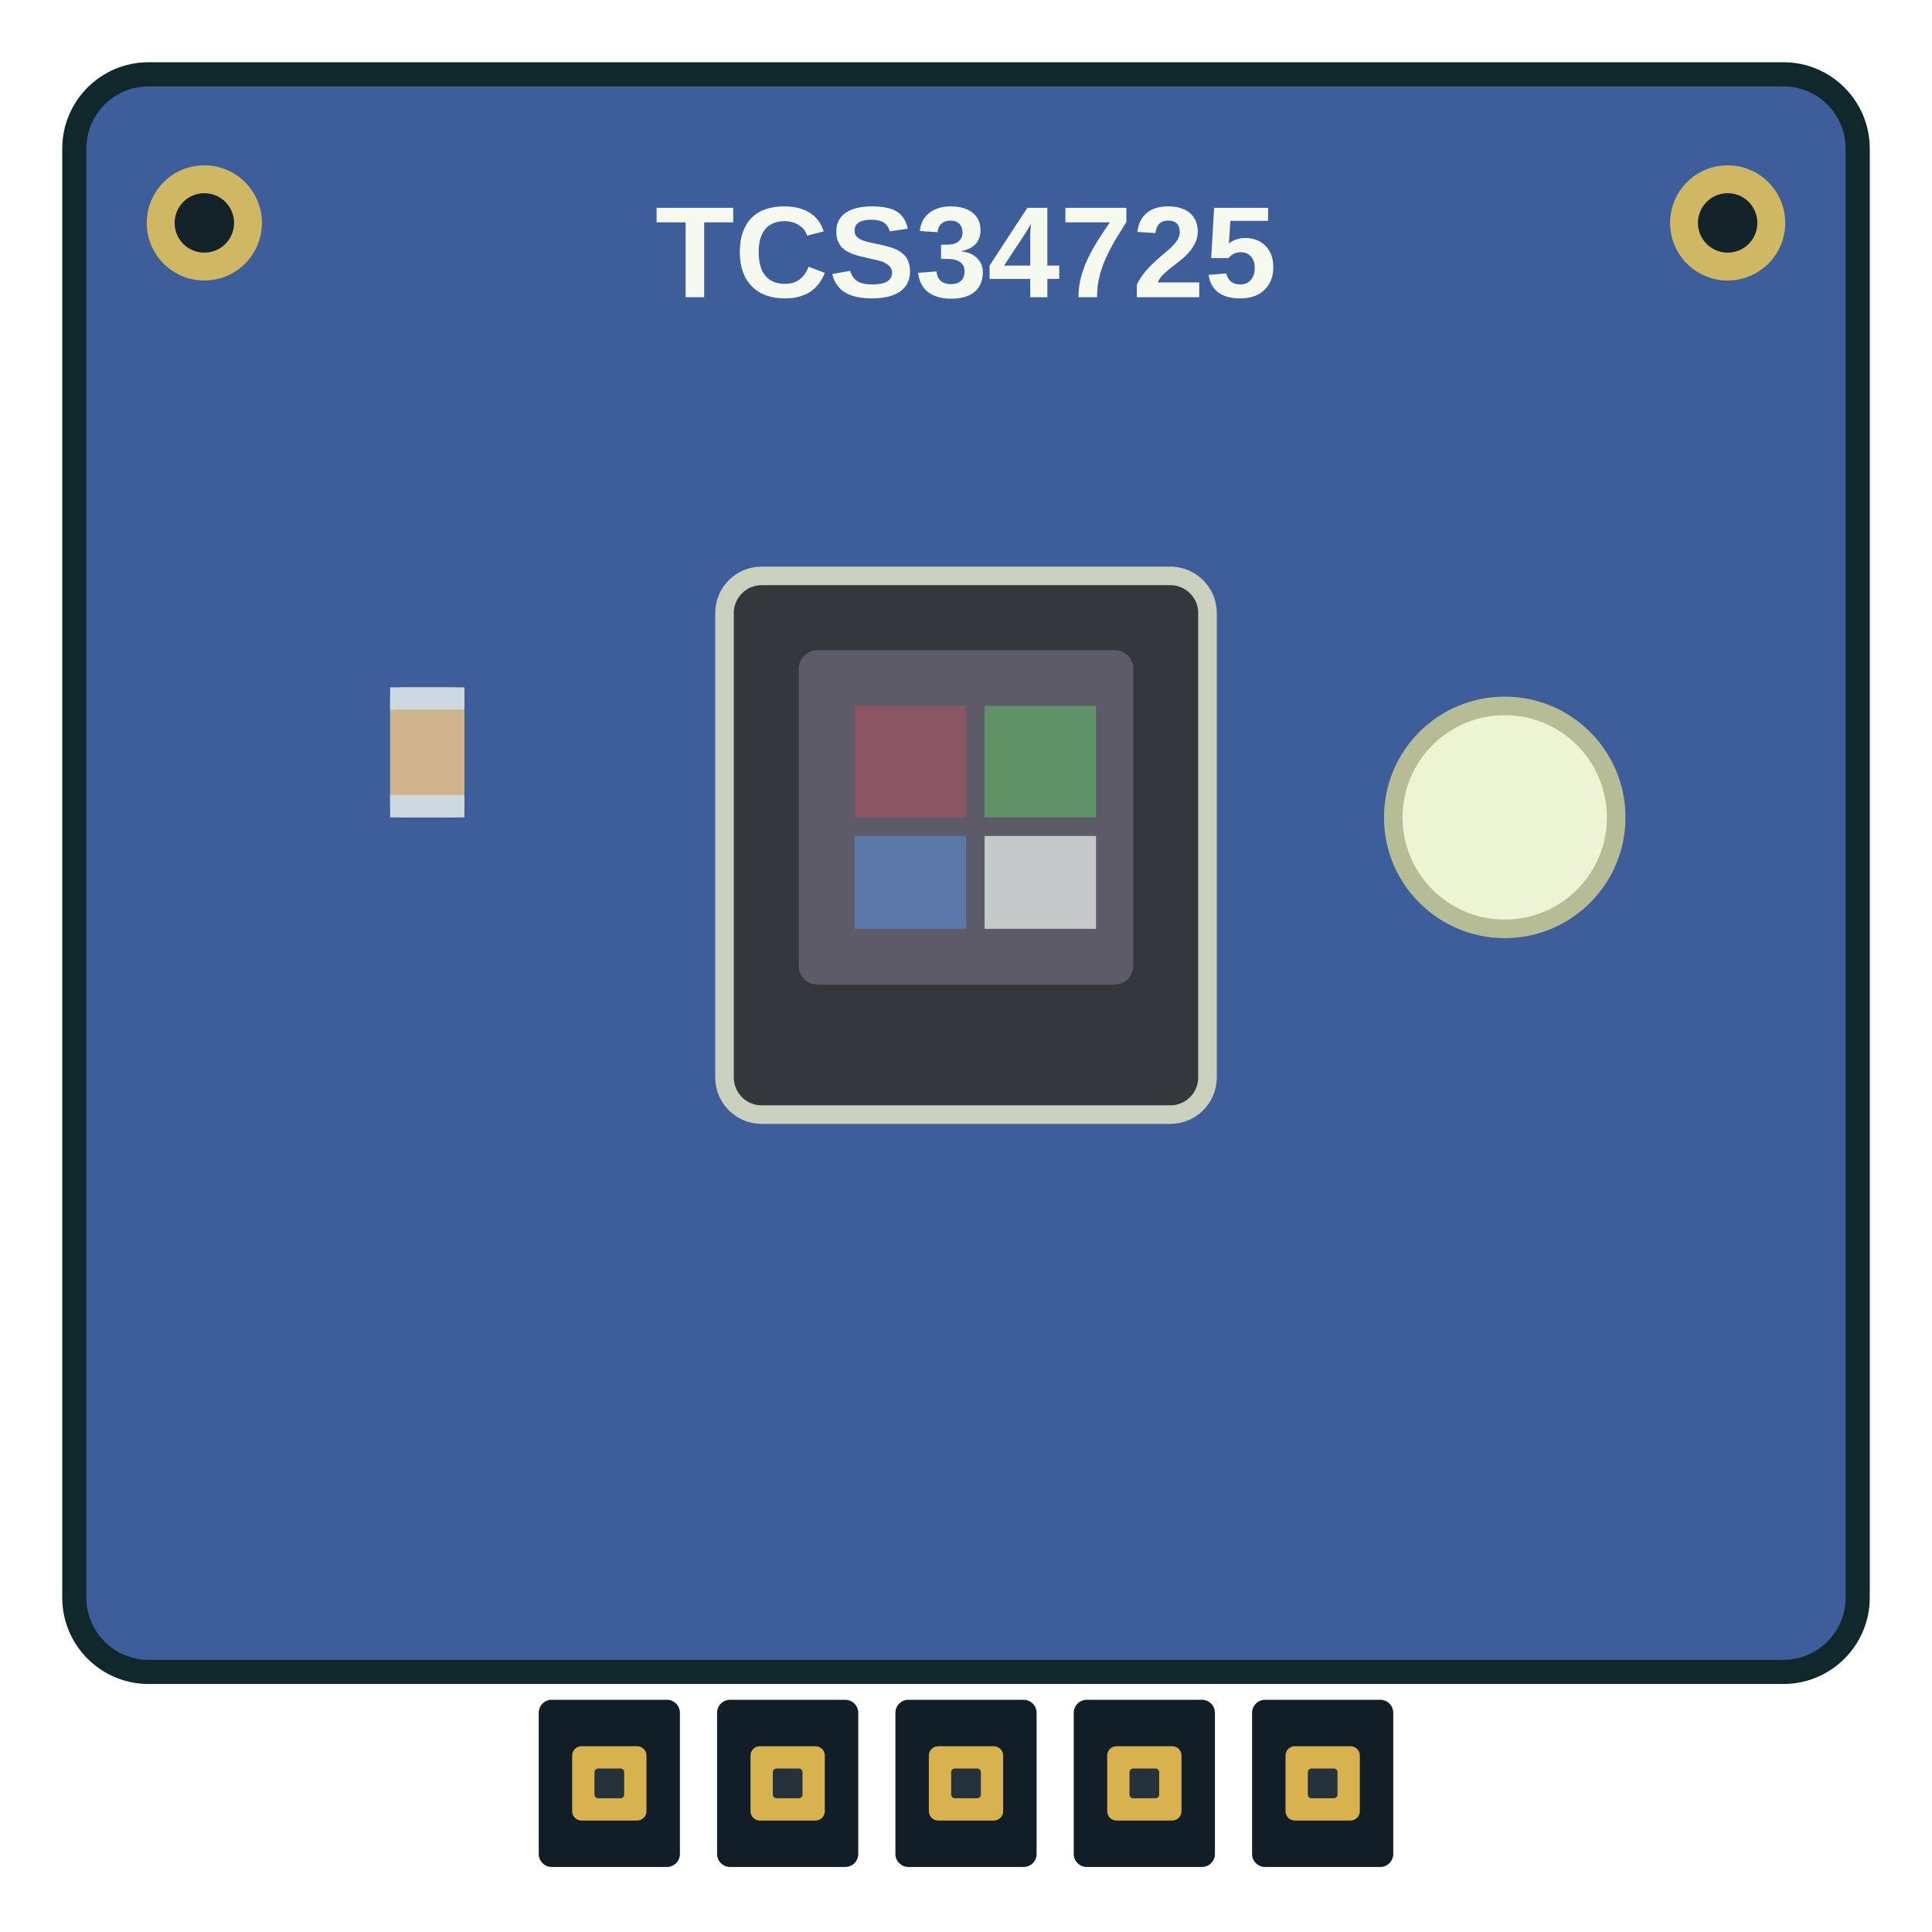
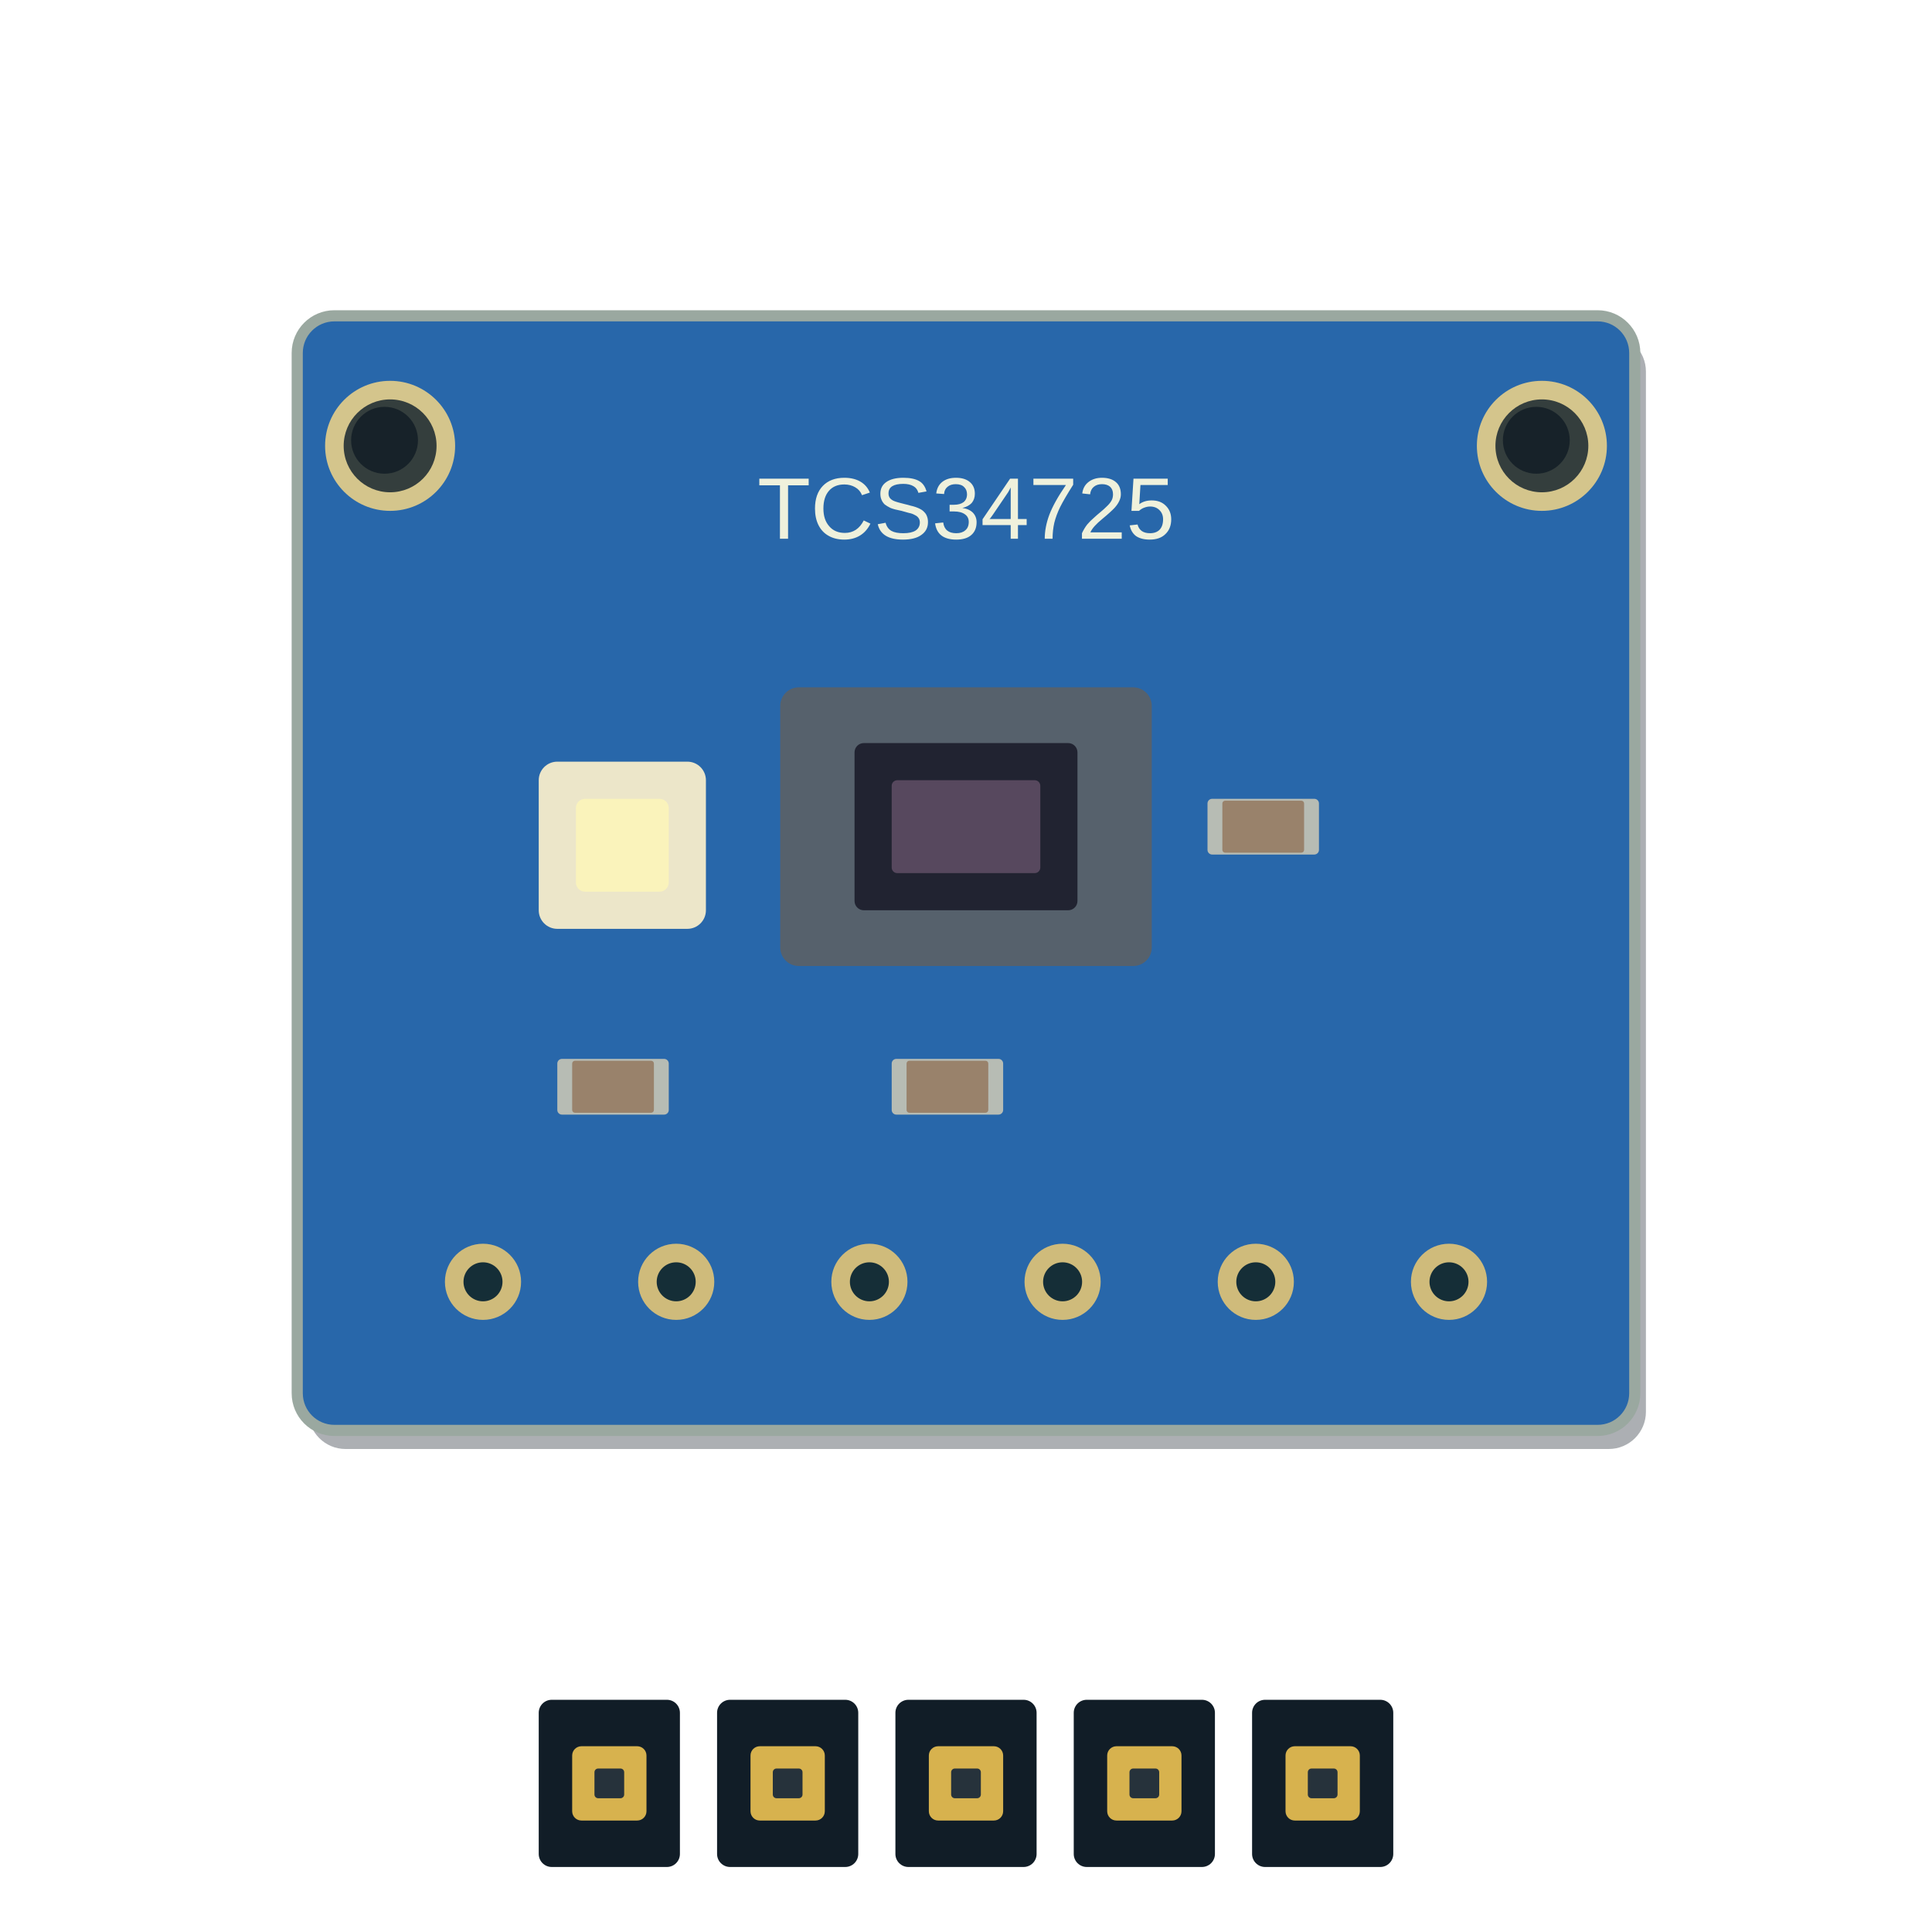
<svg xmlns="http://www.w3.org/2000/svg" width="104" height="104" viewBox="0 0 104 104">
  <defs>
    <linearGradient id="clear-epoxy" x2="1" y2=".2">
      <stop stop-color="#d6e9ec" stop-opacity=".8" />
      <stop offset=".35" stop-color="#eef9fc" stop-opacity=".55" />
      <stop offset=".7" stop-color="#a6c1cb" stop-opacity=".65" />
      <stop offset="1" stop-color="#607c8c" stop-opacity=".9" />
    </linearGradient>
    <linearGradient id="black-plastic" x2="1" y2="0">
      <stop stop-color="#131c23" />
      <stop offset=".4" stop-color="#46515b" />
      <stop offset="1" stop-color="#152029" />
    </linearGradient>
    <linearGradient id="metal" x2=".8" y2="1">
      <stop stop-color="#dce5e9" />
      <stop offset=".35" stop-color="#869baa" />
      <stop offset=".6" stop-color="#c4d0d8" />
      <stop offset="1" stop-color="#637e90" />
    </linearGradient>
    <linearGradient id="cap" x2=".3" y2="1">
      <stop stop-color="#748a99" />
      <stop offset="1" stop-color="#17232e" />
    </linearGradient>
    <linearGradient id="green" x2="0" y2="1">
      <stop stop-color="#28765c" />
      <stop offset="1" stop-color="#164c3b" />
    </linearGradient>
    <radialGradient id="lens" cx=".3" cy=".25">
      <stop stop-color="#f1fcff" />
      <stop offset=".35" stop-color="#b9dfed" stop-opacity=".9" />
      <stop offset="1" stop-color="#688f9d" stop-opacity=".8" />
    </radialGradient>
  </defs>
-   <rect x="4" y="4" width="96" height="86" rx="4" fill="#3e5d9b" stroke="#10282b" stroke-width="1.3" />
-   <circle cx="11" cy="12" r="3.1" fill="#d0b763" />
-   <circle cx="11" cy="12" r="1.6" fill="#14232a" />
-   <circle cx="93" cy="12" r="3.1" fill="#d0b763" />
-   <circle cx="93" cy="12" r="1.6" fill="#14232a" />
-   <g>
-     <rect x="39" y="31" width="26" height="29" rx="2" fill="#34383c" stroke="#cad0bd" />
-     <rect x="43" y="35" width="18" height="18" rx="1" fill="#5d5b68" />
-     <rect x="46" y="38" width="6" height="6" rx="0" fill="#8b5563" />
-     <rect x="53" y="38" width="6" height="6" rx="0" fill="#5f9367" />
-     <rect x="46" y="45" width="6" height="5" rx="0" fill="#5a77a7" />
-     <rect x="53" y="45" width="6" height="5" rx="0" fill="#c5c9c9" />
-     <circle cx="81" cy="44" r="6" fill="#edf4d3" stroke="#b6bd96" />
-     <rect x="21" y="37" width="4" height="7" rx="0.6" fill="#d0b48d" />
-     <rect x="21" y="37" width="4" height="1.2" rx="0" fill="#ced8df" />
-     <rect x="21" y="42.8" width="4" height="1.2" rx="0" fill="#ced8df" />
+   <g data-photo-body="tcs34725" data-photo-body080="tcs34725">
+     <rect x="16.6" y="18" width="72" height="60" fill="#101b26" rx="2" opacity=".35" />
+     <rect x="16" y="17" width="72" height="60" fill="#2867aa" rx="2" stroke="#9aa8a0" stroke-width=".6" />
+     <circle cx="21" cy="24" r="3.5" fill="#d4c58c" />
+     <circle cx="21" cy="24" r="2.5" fill="#343e3d" />
+     <circle cx="20.7" cy="23.7" r="1.8" fill="#172229" />
+     <circle cx="83" cy="24" r="3.5" fill="#d4c58c" />
+     <circle cx="83" cy="24" r="2.5" fill="#343e3d" />
+     <circle cx="82.7" cy="23.7" r="1.8" fill="#172229" />
+     <circle cx="26" cy="69" r="2.05" fill="#cfbb7b" />
+     <circle cx="26" cy="69" r="1.05" fill="#152e37" />
+     <circle cx="36.4" cy="69" r="2.05" fill="#cfbb7b" />
+     <circle cx="36.4" cy="69" r="1.05" fill="#152e37" />
+     <circle cx="46.8" cy="69" r="2.05" fill="#cfbb7b" />
+     <circle cx="46.8" cy="69" r="1.05" fill="#152e37" />
+     <circle cx="57.2" cy="69" r="2.05" fill="#cfbb7b" />
+     <circle cx="57.2" cy="69" r="1.05" fill="#152e37" />
+     <circle cx="67.6" cy="69" r="2.05" fill="#cfbb7b" />
+     <circle cx="67.6" cy="69" r="1.05" fill="#152e37" />
+     <circle cx="78" cy="69" r="2.05" fill="#cfbb7b" />
+     <circle cx="78" cy="69" r="1.05" fill="#152e37" />
+     <text x="52" y="29" font-family="Arial,sans-serif" font-size="4.7" fill="#eff1dc" text-anchor="middle">TCS34725</text>
+     <rect x="42" y="37" width="20" height="15" fill="#56616c" rx="1" />
+     <rect x="46" y="40" width="12" height="9" fill="#212331" rx="0.5" />
+     <rect x="48" y="42" width="8" height="5" fill="#57485e" rx="0.3" />
+     <rect x="29" y="41" width="9" height="9" fill="#ece6c9" rx="1" />
+     <rect x="31" y="43" width="5" height="5" fill="#faf3bb" rx="0.5" />
+     <rect x="65" y="43" width="6" height="3" fill="#b7bcb4" rx="0.25" />
+     <rect x="65.8" y="43.1" width="4.4" height="2.8" fill="#99826b" rx="0.15" />
+     <rect x="48" y="57" width="6" height="3" fill="#b7bcb4" rx="0.25" />
+     <rect x="48.8" y="57.1" width="4.4" height="2.8" fill="#99826b" rx="0.15" />
+     <rect x="30" y="57" width="6" height="3" fill="#b7bcb4" rx="0.25" />
+     <rect x="30.8" y="57.1" width="4.4" height="2.8" fill="#99826b" rx="0.15" />
  </g>
-   <text x="52" y="16" fill="#f5f9ee" font-family="Arial, sans-serif" font-size="7" text-anchor="middle" font-weight="600">TCS34725</text>
  <g data-pin="VCC" data-x="32.8" data-y="96">
    <rect x="29" y="91.5" width="7.6" height="9" rx="0.7" fill="#111d27" />
    <rect x="30.8" y="94" width="4" height="4" rx="0.5" fill="#d7b24e" />
    <rect x="32" y="95.2" width="1.6" height="1.6" rx="0.2" fill="#26323b" />
  </g>
  <g data-pin="GND" data-x="42.4" data-y="96">
    <rect x="38.6" y="91.5" width="7.6" height="9" rx="0.7" fill="#111d27" />
    <rect x="40.4" y="94" width="4" height="4" rx="0.5" fill="#d7b24e" />
    <rect x="41.6" y="95.2" width="1.6" height="1.6" rx="0.2" fill="#26323b" />
  </g>
  <g data-pin="SDA" data-x="52" data-y="96">
    <rect x="48.2" y="91.5" width="7.6" height="9" rx="0.7" fill="#111d27" />
    <rect x="50" y="94" width="4" height="4" rx="0.5" fill="#d7b24e" />
    <rect x="51.2" y="95.2" width="1.6" height="1.6" rx="0.2" fill="#26323b" />
  </g>
  <g data-pin="SCL" data-x="61.6" data-y="96">
    <rect x="57.8" y="91.5" width="7.6" height="9" rx="0.7" fill="#111d27" />
    <rect x="59.6" y="94" width="4" height="4" rx="0.5" fill="#d7b24e" />
    <rect x="60.8" y="95.2" width="1.6" height="1.6" rx="0.2" fill="#26323b" />
  </g>
  <g data-pin="INT" data-x="71.2" data-y="96">
    <rect x="67.4" y="91.5" width="7.6" height="9" rx="0.7" fill="#111d27" />
    <rect x="69.2" y="94" width="4" height="4" rx="0.5" fill="#d7b24e" />
    <rect x="70.4" y="95.2" width="1.6" height="1.6" rx="0.2" fill="#26323b" />
  </g>
</svg>
